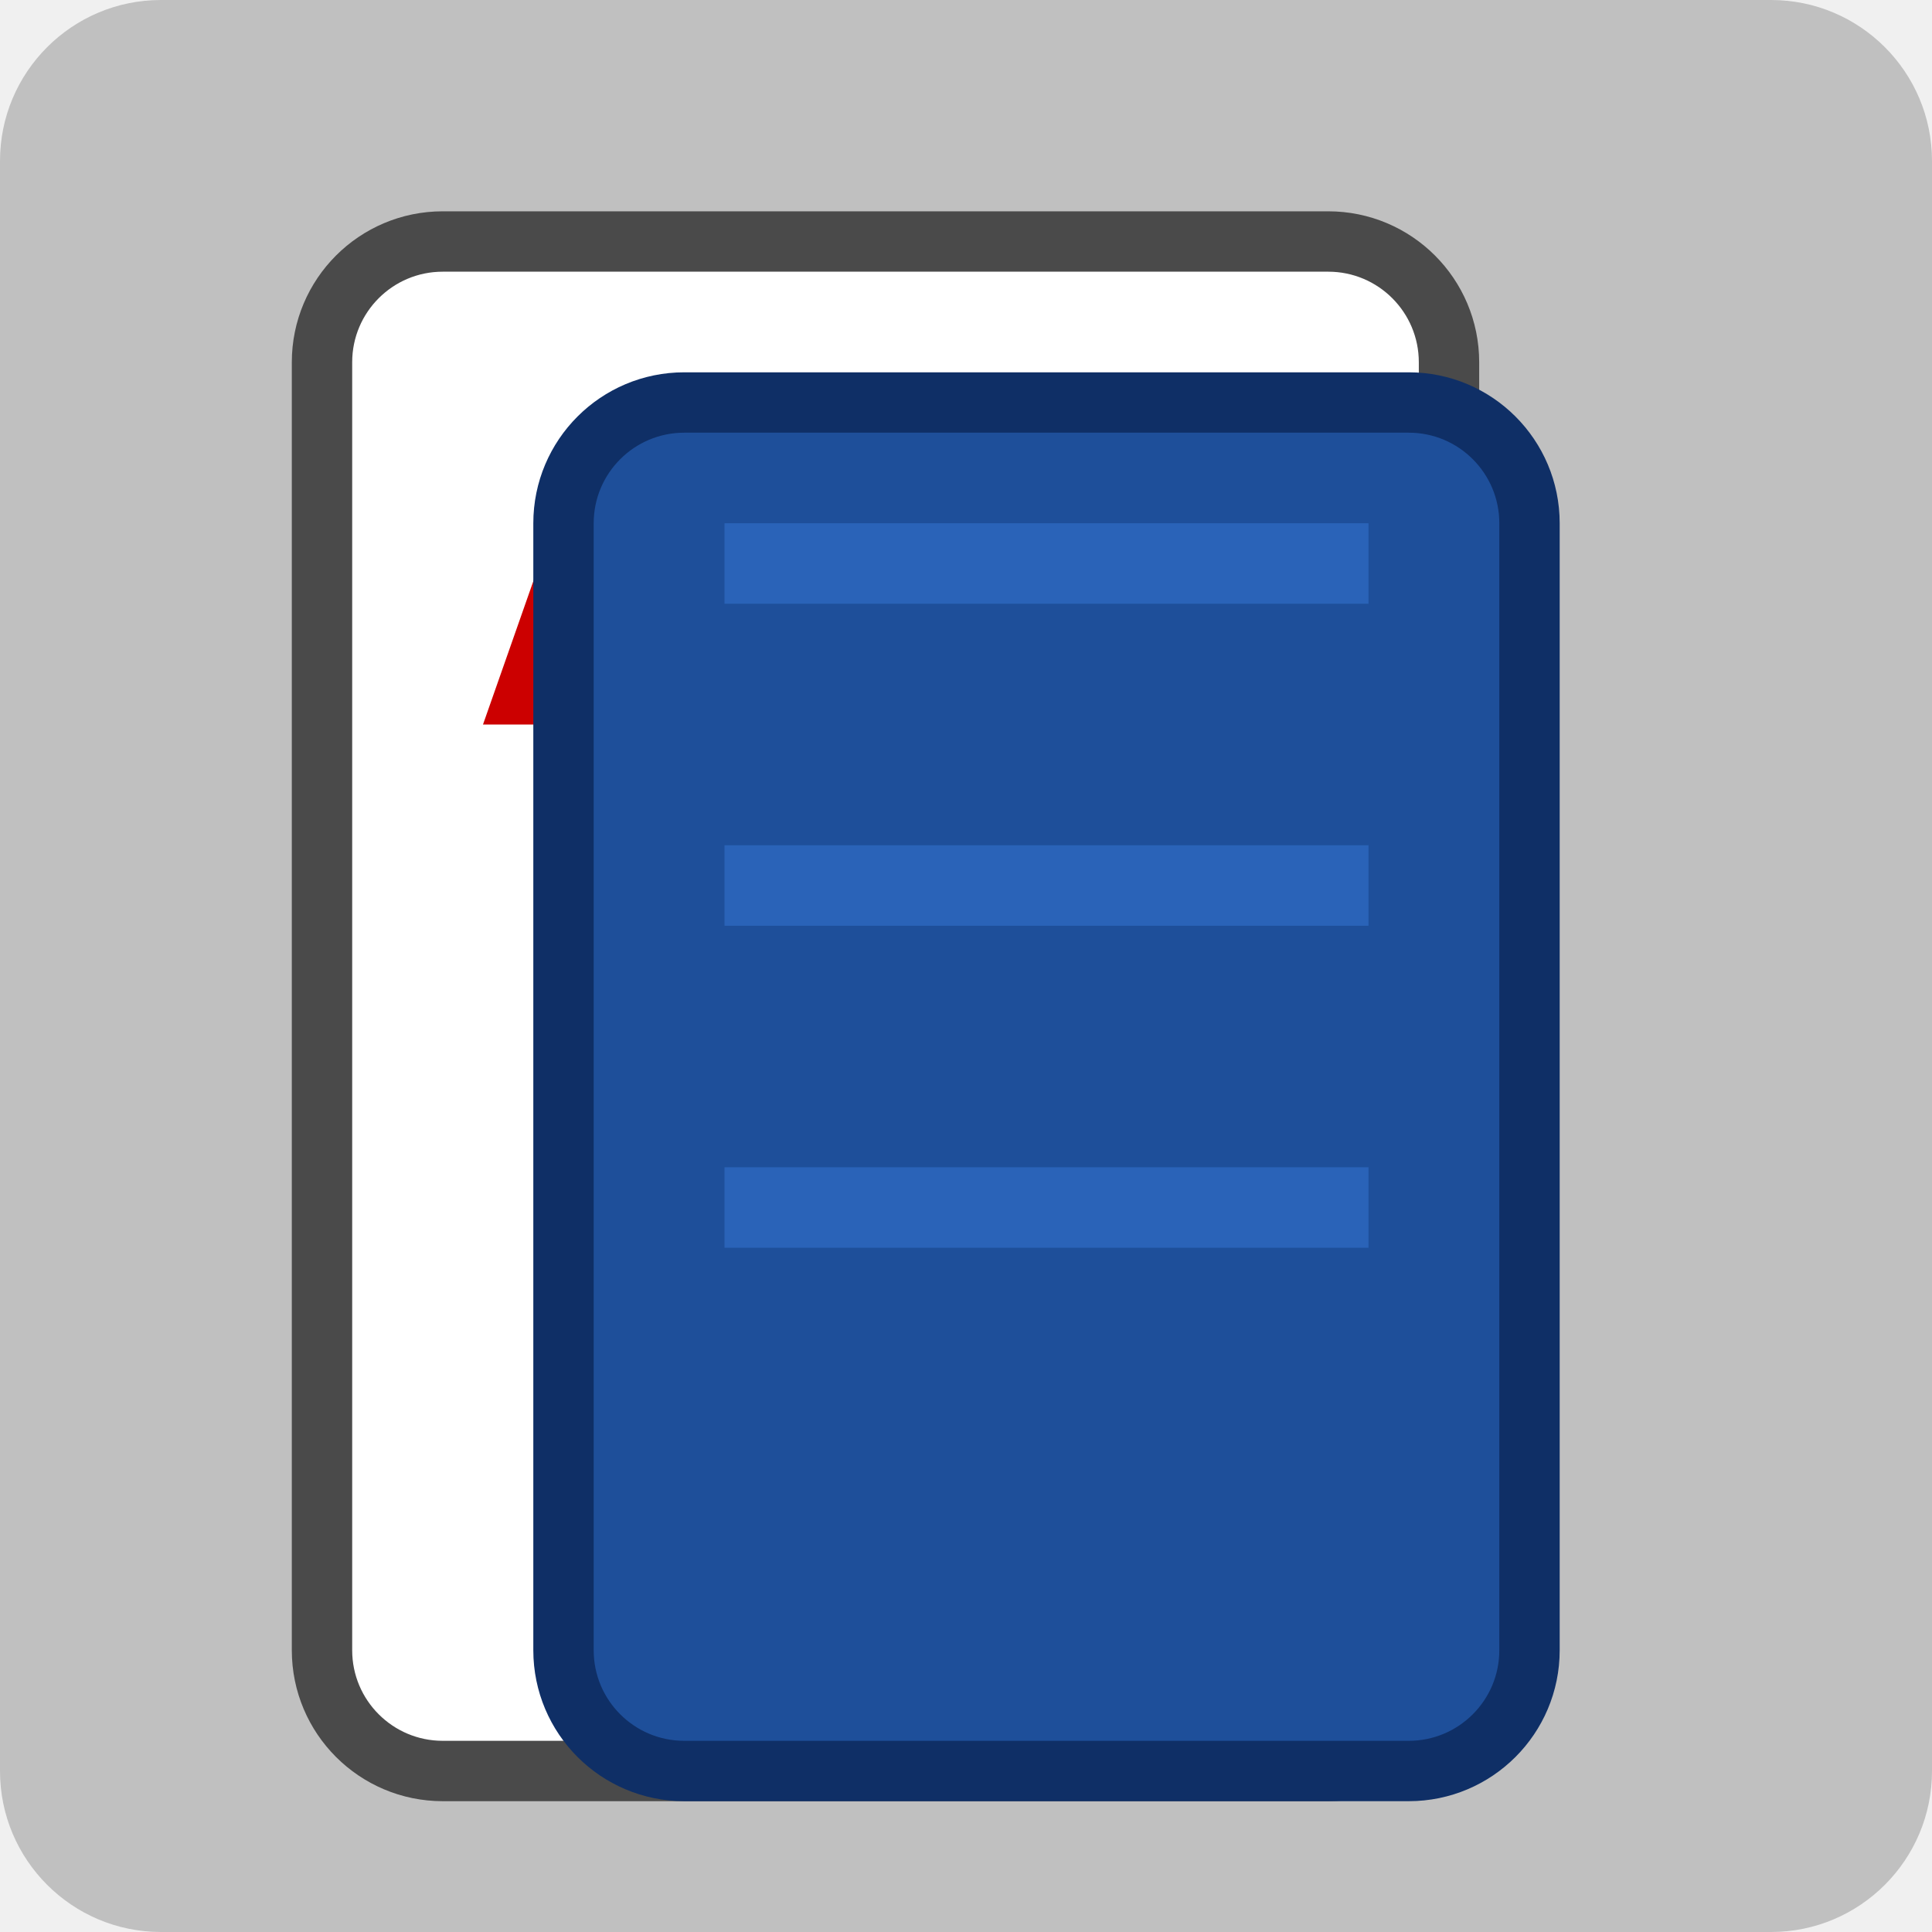
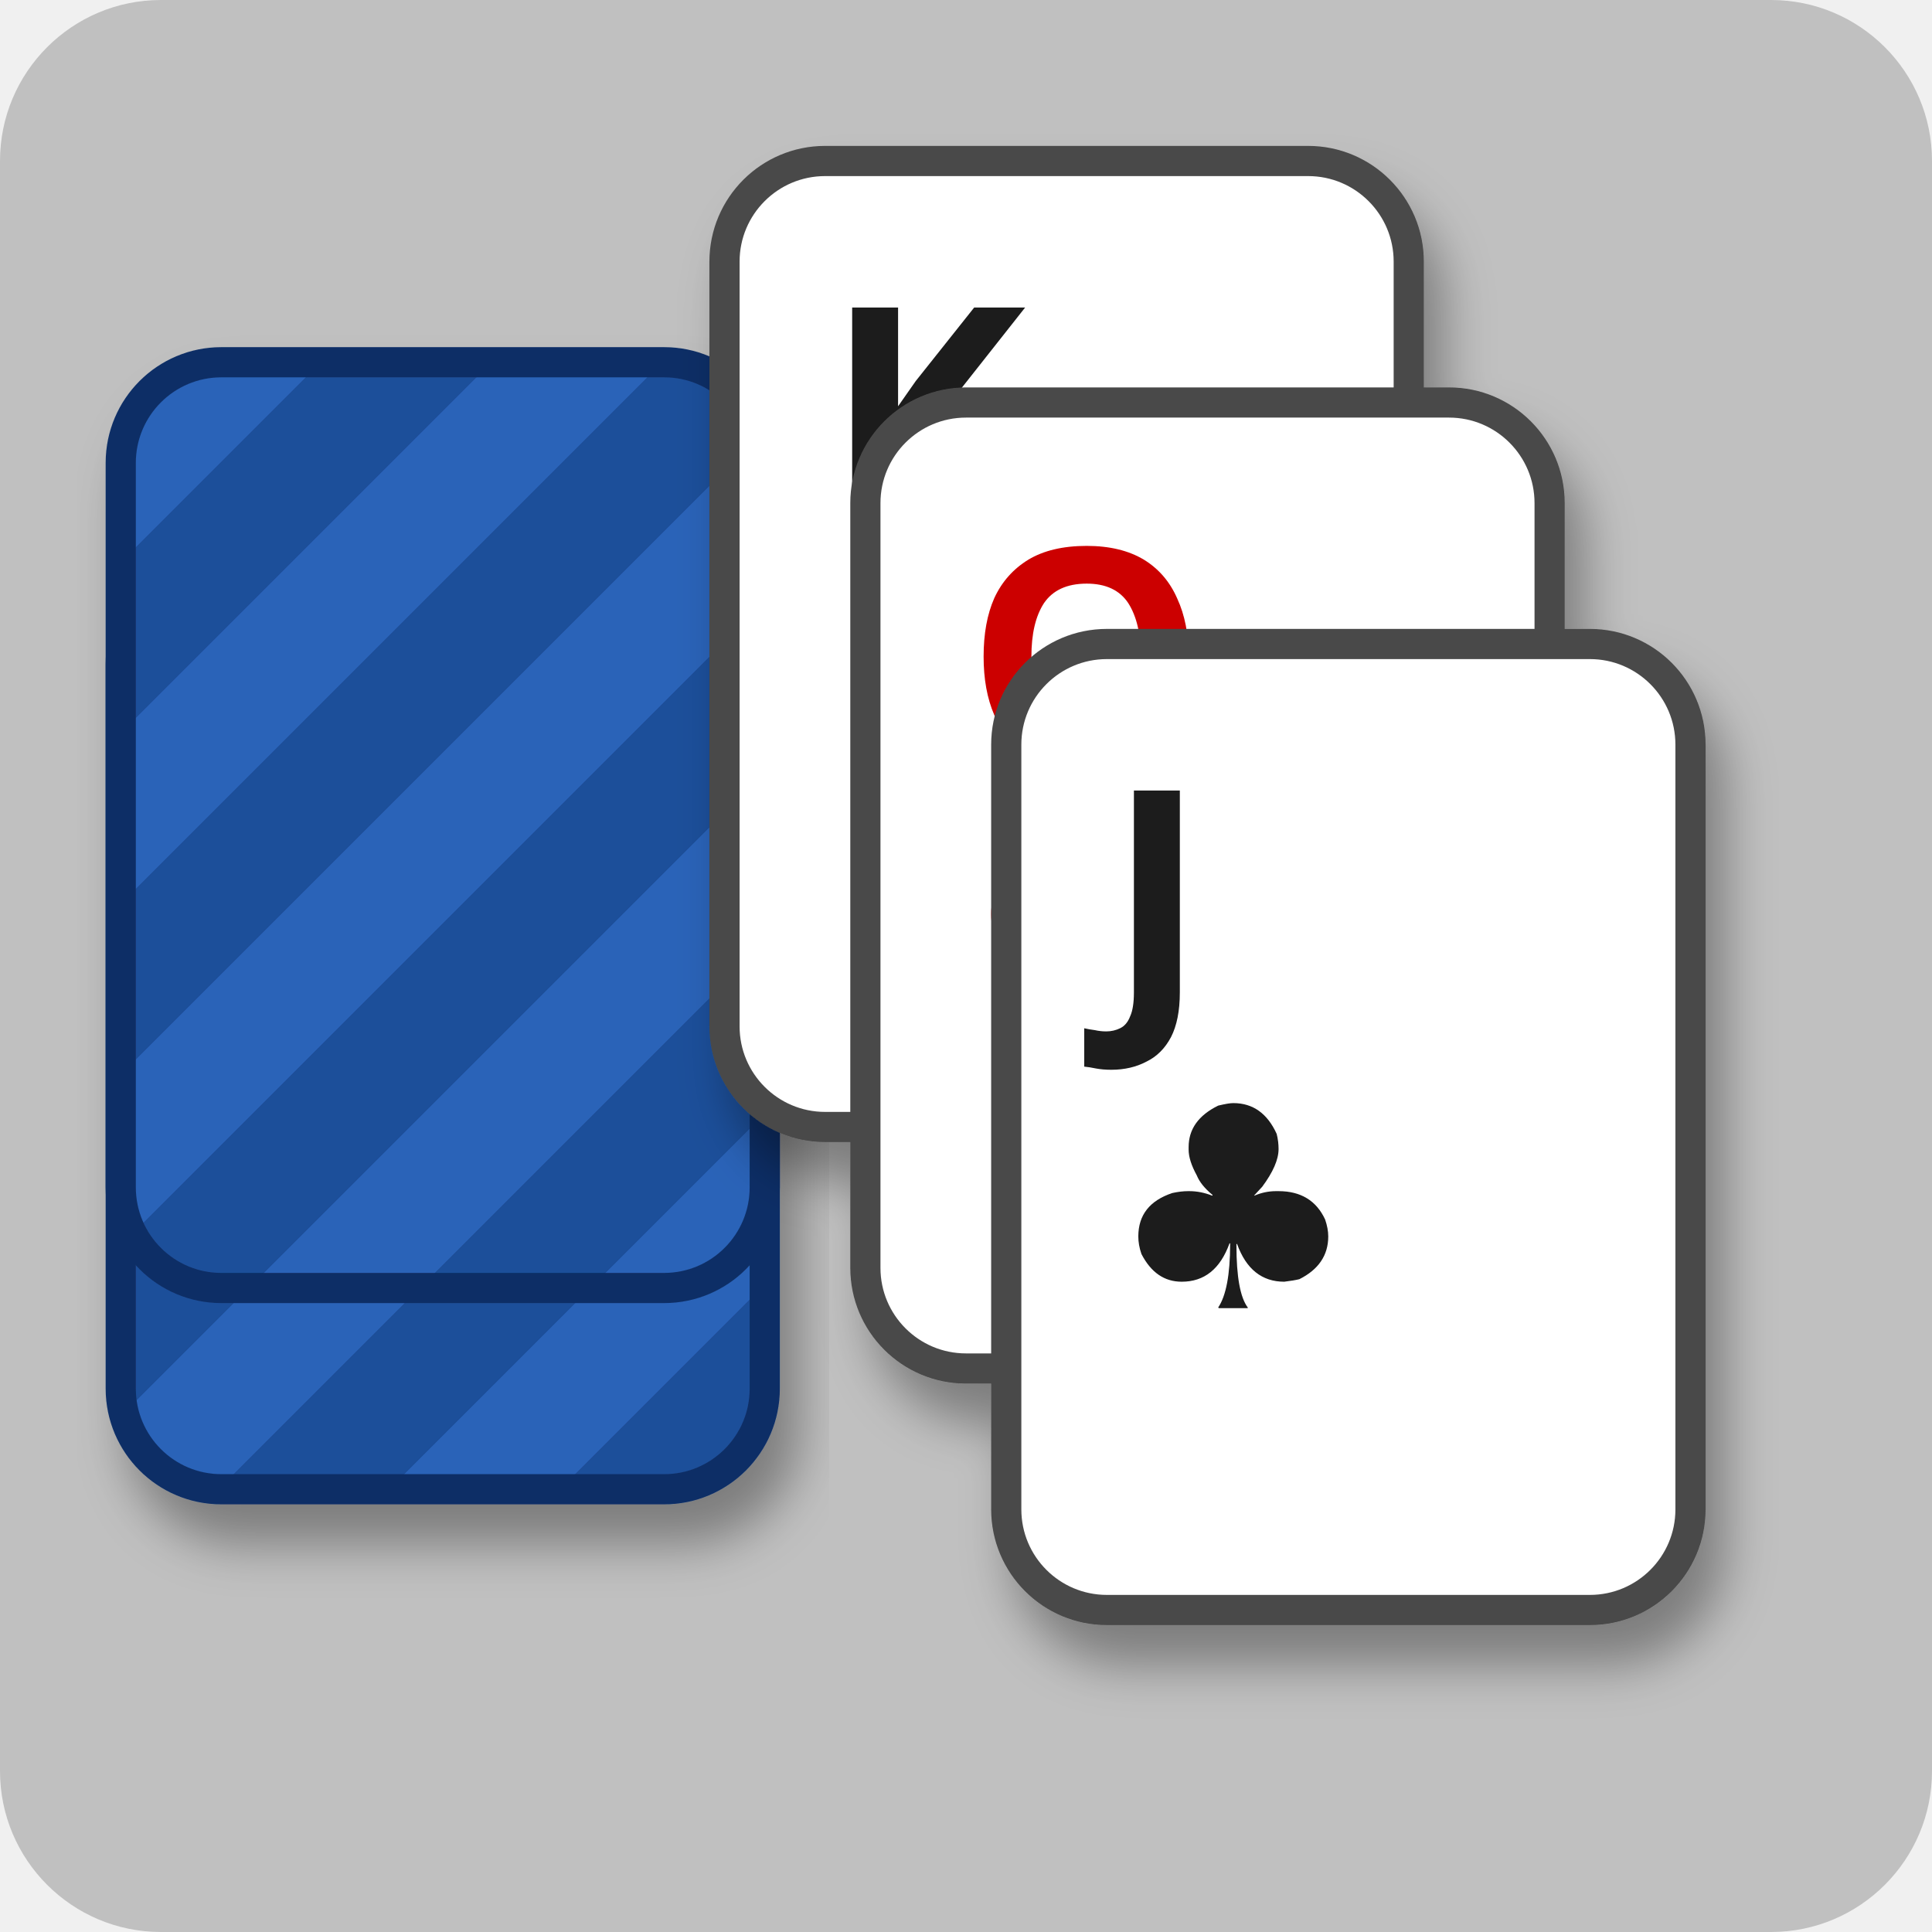
<svg xmlns="http://www.w3.org/2000/svg" viewBox="0 0 48 48" width="48" height="48">
+   <defs>
+     <pattern id="card-back" patternUnits="userSpaceOnUse" width="6" height="6" patternTransform="rotate(45)">
+       <rect width="3" height="6" fill="#1e4f9a" />
+       <rect x="3" width="3" height="6" fill="#2a63b8" />
+     </pattern>
+     <filter id="card-shadow" x="-10%" y="-10%" width="120%" height="130%">
+       <feDropShadow dx="0.5" dy="1" stdDeviation="0.6" flood-color="#000" flood-opacity="0.35" />
+     </filter>
+   </defs>
  <rect width="48" height="48" rx="4" fill="#c0c0c0" />
-   <rect x="8" y="6" width="28" height="38" rx="3" fill="#fff" stroke="#4a4a4a" stroke-width="1.5" />
-   <text x="12" y="18" font-family="Tahoma, sans-serif" font-size="9" font-weight="bold" fill="#c00">A</text>
-   <text x="22" y="30" font-family="Tahoma, sans-serif" font-size="16" fill="#c00">e</text>
-   <rect x="14" y="10" width="24" height="34" rx="3" fill="#1e4f9a" stroke="#0f2f66" stroke-width="1.5" />
-   <line x1="18" y1="14" x2="34" y2="14" stroke="#2a63b8" stroke-width="2" />
-   <line x1="18" y1="22" x2="34" y2="22" stroke="#2a63b8" stroke-width="2" />
-   <line x1="18" y1="30" x2="34" y2="30" stroke="#2a63b8" stroke-width="2" />
+   <g filter="url(#card-shadow)">
+     <rect x="3" y="14" width="16" height="23" rx="2.5" fill="url(#card-back)" stroke="#0f2f66" stroke-width="0.75" />
+     <rect x="3" y="9" width="16" height="23" rx="2.5" fill="url(#card-back)" stroke="#0f2f66" stroke-width="0.75" />
+   </g>
+   <g filter="url(#card-shadow)">
+     <rect x="18" y="4" width="17" height="24" rx="2.5" fill="#fff" stroke="#4a4a4a" stroke-width="0.75" />
+     <text x="20.5" y="13" font-family="Tahoma, 'MS Sans Serif', sans-serif" font-size="7.5" font-weight="bold" fill="#1a1a1a">K</text>
+     <text x="20.5" y="20.5" font-family="Tahoma, 'MS Sans Serif', sans-serif" font-size="7" fill="#1a1a1a">♠</text>
+     <rect x="21.5" y="10" width="17" height="24" rx="2.5" fill="#fff" stroke="#4a4a4a" stroke-width="0.75" />
+     <text x="24" y="19" font-family="Tahoma, 'MS Sans Serif', sans-serif" font-size="7.5" font-weight="bold" fill="#cc0000">Q</text>
+     <text x="24" y="26.5" font-family="Tahoma, 'MS Sans Serif', sans-serif" font-size="7" fill="#cc0000">♥</text>
+     <rect x="25" y="16" width="17" height="24" rx="2.5" fill="#fff" stroke="#4a4a4a" stroke-width="0.75" />
+     <text x="27.5" y="25" font-family="Tahoma, 'MS Sans Serif', sans-serif" font-size="7.5" font-weight="bold" fill="#1a1a1a">J</text>
+     <text x="27.5" y="32.5" font-family="Tahoma, 'MS Sans Serif', sans-serif" font-size="7" fill="#1a1a1a">♣</text>
+   </g>
</svg>
